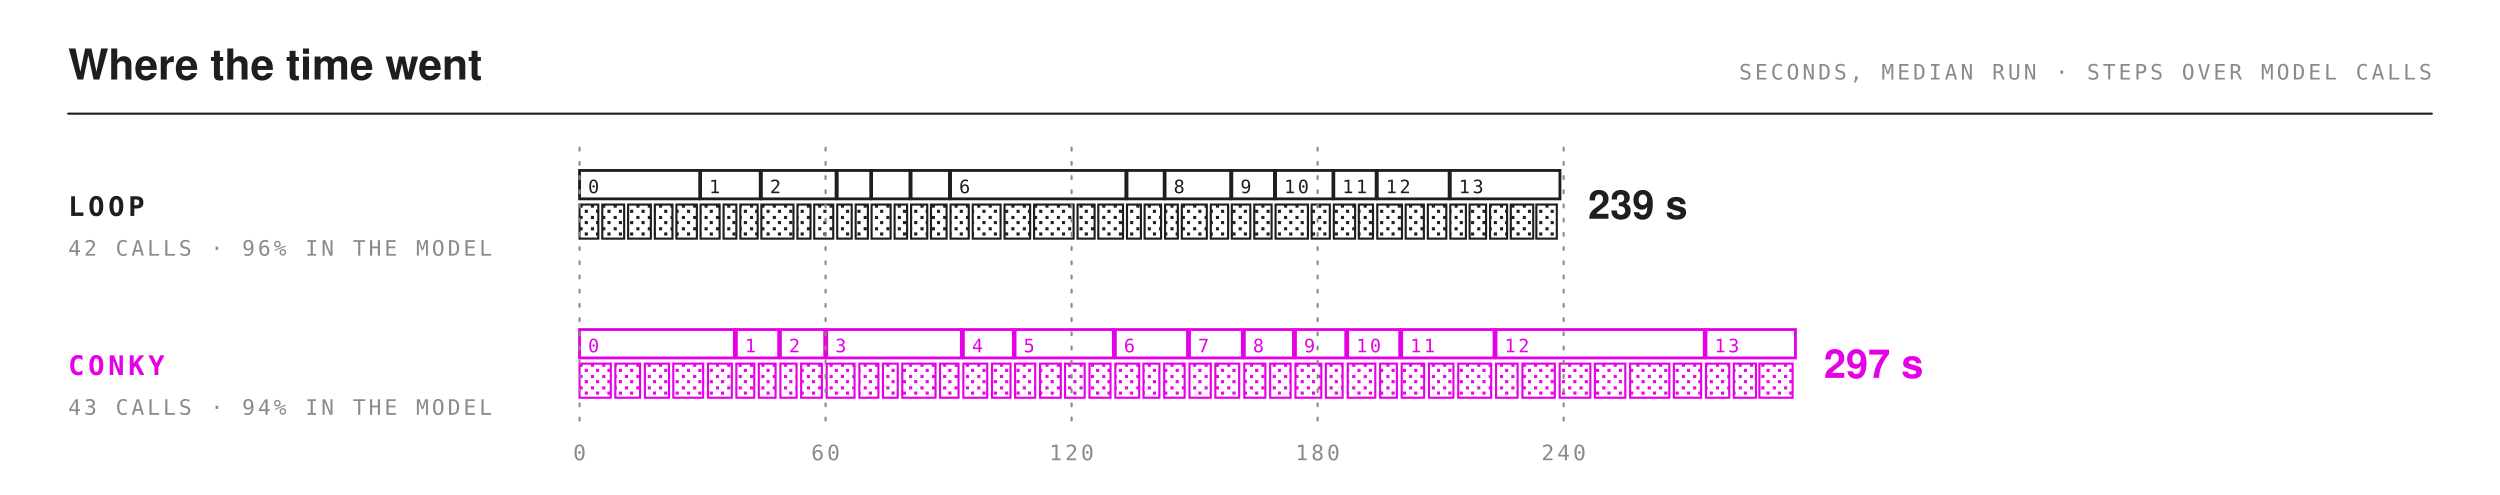
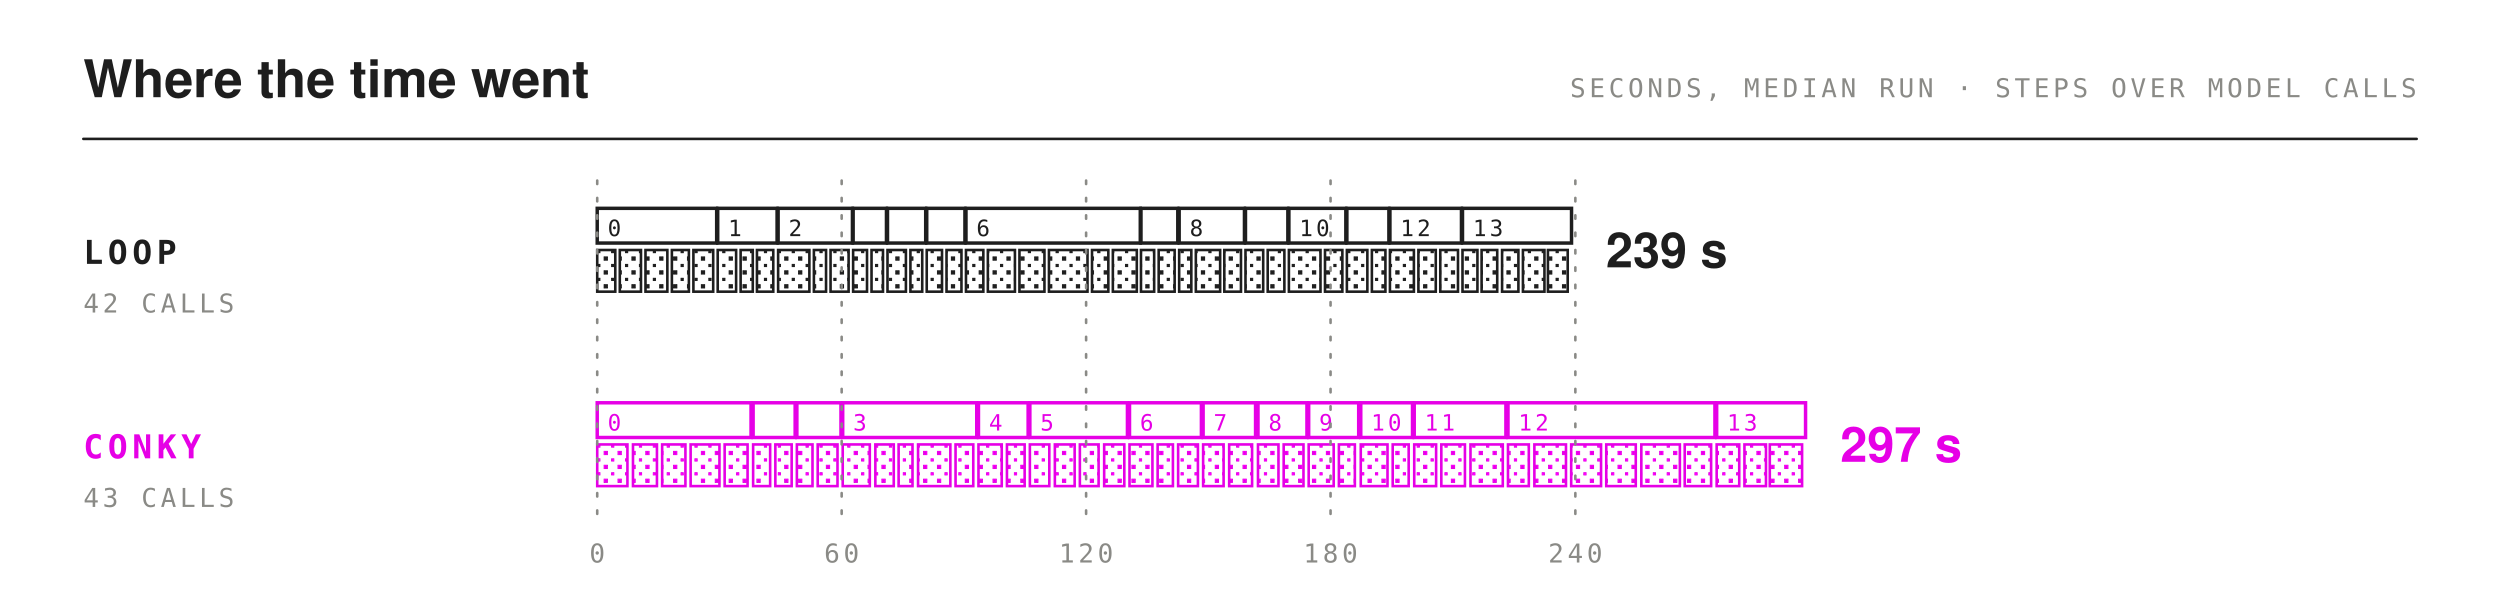
- <svg xmlns="http://www.w3.org/2000/svg" width="880" height="174" viewBox="0 0 880 174" role="img" aria-label="The median run of each harness along a time axis: steps above, model calls below.">
+ <svg xmlns="http://www.w3.org/2000/svg" width="720" height="174" viewBox="0 0 720 174" role="img" aria-label="The median run of each harness along a time axis: steps above, model calls below.">
  <defs>
    <pattern id="dots" width="4" height="4" patternUnits="userSpaceOnUse">
      <path d="M0 0h1v1h-1z" fill="#1E1E1E" shape-rendering="crispEdges" />
    </pattern>
    <pattern id="dense" width="4" height="4" patternUnits="userSpaceOnUse">
      <path d="M0 0h1v1h-1zM2 2h1v1h-1z" fill="#1E1E1E" shape-rendering="crispEdges" />
    </pattern>
    <pattern id="dense-accent" width="4" height="4" patternUnits="userSpaceOnUse">
      <path d="M0 0h1v1h-1zM2 2h1v1h-1z" fill="#E600E6" shape-rendering="crispEdges" />
    </pattern>
  </defs>
  <text x="24.0" y="28.0" font-family="-apple-system, BlinkMacSystemFont, 'Segoe UI', Helvetica, Arial, sans-serif" font-size="15" font-weight="bold" text-anchor="start" fill="#1E1E1E">Where the time went</text>
-   <text x="856.0" y="28.0" font-family="ui-monospace, SFMono-Regular, Menlo, Consolas, monospace" font-size="7.5" font-weight="normal" text-anchor="end" fill="#8A8A86" letter-spacing="0.14em">SECONDS, MEDIAN RUN · STEPS OVER MODEL CALLS</text>
-   <line x1="24.0" y1="40.0" x2="856.0" y2="40.0" stroke="#1E1E1E" stroke-width="0.75" stroke-linecap="round" />
+   <text x="696.0" y="28.0" font-family="ui-monospace, SFMono-Regular, Menlo, Consolas, monospace" font-size="7.5" font-weight="normal" text-anchor="end" fill="#8A8A86" letter-spacing="0.14em">SECONDS, MEDIAN RUN · STEPS OVER MODEL CALLS</text>
+   <line x1="24.0" y1="40.0" x2="696.0" y2="40.0" stroke="#1E1E1E" stroke-width="0.75" stroke-linecap="round" />
  <text x="24.0" y="76.0" font-family="ui-monospace, SFMono-Regular, Menlo, Consolas, monospace" font-size="9.5" font-weight="bold" text-anchor="start" fill="#1E1E1E" letter-spacing="0.14em">LOOP</text>
-   <rect x="204.0" y="60.0" width="42.3" height="10.0" fill="none" stroke="#1E1E1E" stroke-width="1.0" />
-   <text x="207.0" y="68.0" font-family="ui-monospace, SFMono-Regular, Menlo, Consolas, monospace" font-size="6.5" font-weight="normal" text-anchor="start" fill="#1E1E1E" letter-spacing="0.14em">0</text>
-   <rect x="246.6" y="60.0" width="21.0" height="10.0" fill="none" stroke="#1E1E1E" stroke-width="1.0" />
-   <text x="249.6" y="68.0" font-family="ui-monospace, SFMono-Regular, Menlo, Consolas, monospace" font-size="6.5" font-weight="normal" text-anchor="start" fill="#1E1E1E" letter-spacing="0.14em">1</text>
-   <rect x="268.0" y="60.0" width="26.3" height="10.0" fill="none" stroke="#1E1E1E" stroke-width="1.0" />
-   <text x="271.0" y="68.0" font-family="ui-monospace, SFMono-Regular, Menlo, Consolas, monospace" font-size="6.5" font-weight="normal" text-anchor="start" fill="#1E1E1E" letter-spacing="0.14em">2</text>
-   <rect x="294.7" y="60.0" width="11.8" height="10.0" fill="none" stroke="#1E1E1E" stroke-width="1.0" />
-   <rect x="306.8" y="60.0" width="13.5" height="10.0" fill="none" stroke="#1E1E1E" stroke-width="1.0" />
-   <rect x="320.7" y="60.0" width="13.5" height="10.0" fill="none" stroke="#1E1E1E" stroke-width="1.0" />
-   <rect x="334.6" y="60.0" width="61.7" height="10.0" fill="none" stroke="#1E1E1E" stroke-width="1.0" />
-   <text x="337.6" y="68.0" font-family="ui-monospace, SFMono-Regular, Menlo, Consolas, monospace" font-size="6.5" font-weight="normal" text-anchor="start" fill="#1E1E1E" letter-spacing="0.14em">6</text>
-   <rect x="396.7" y="60.0" width="13.1" height="10.0" fill="none" stroke="#1E1E1E" stroke-width="1.0" />
-   <rect x="410.1" y="60.0" width="23.1" height="10.0" fill="none" stroke="#1E1E1E" stroke-width="1.0" />
-   <text x="413.1" y="68.0" font-family="ui-monospace, SFMono-Regular, Menlo, Consolas, monospace" font-size="6.5" font-weight="normal" text-anchor="start" fill="#1E1E1E" letter-spacing="0.14em">8</text>
-   <rect x="433.6" y="60.0" width="15.0" height="10.0" fill="none" stroke="#1E1E1E" stroke-width="1.0" />
-   <text x="436.6" y="68.0" font-family="ui-monospace, SFMono-Regular, Menlo, Consolas, monospace" font-size="6.5" font-weight="normal" text-anchor="start" fill="#1E1E1E" letter-spacing="0.14em">9</text>
-   <rect x="449.0" y="60.0" width="20.2" height="10.0" fill="none" stroke="#1E1E1E" stroke-width="1.0" />
-   <text x="452.0" y="68.0" font-family="ui-monospace, SFMono-Regular, Menlo, Consolas, monospace" font-size="6.5" font-weight="normal" text-anchor="start" fill="#1E1E1E" letter-spacing="0.14em">10</text>
-   <rect x="469.5" y="60.0" width="14.9" height="10.0" fill="none" stroke="#1E1E1E" stroke-width="1.0" />
-   <text x="472.5" y="68.0" font-family="ui-monospace, SFMono-Regular, Menlo, Consolas, monospace" font-size="6.5" font-weight="normal" text-anchor="start" fill="#1E1E1E" letter-spacing="0.14em">11</text>
-   <rect x="484.8" y="60.0" width="25.3" height="10.0" fill="none" stroke="#1E1E1E" stroke-width="1.0" />
-   <text x="487.8" y="68.0" font-family="ui-monospace, SFMono-Regular, Menlo, Consolas, monospace" font-size="6.5" font-weight="normal" text-anchor="start" fill="#1E1E1E" letter-spacing="0.14em">12</text>
-   <rect x="510.5" y="60.0" width="38.6" height="10.0" fill="none" stroke="#1E1E1E" stroke-width="1.0" />
-   <text x="513.5" y="68.0" font-family="ui-monospace, SFMono-Regular, Menlo, Consolas, monospace" font-size="6.5" font-weight="normal" text-anchor="start" fill="#1E1E1E" letter-spacing="0.14em">13</text>
-   <rect x="204.0" y="72.0" width="6.6" height="12.0" fill="url(#dense)" stroke="#1E1E1E" stroke-width="0.75" />
-   <rect x="212.0" y="72.0" width="7.7" height="12.0" fill="url(#dense)" stroke="#1E1E1E" stroke-width="0.75" />
-   <rect x="221.1" y="72.0" width="8.0" height="12.0" fill="url(#dense)" stroke="#1E1E1E" stroke-width="0.75" />
-   <rect x="230.5" y="72.0" width="6.2" height="12.0" fill="url(#dense)" stroke="#1E1E1E" stroke-width="0.75" />
-   <rect x="238.1" y="72.0" width="7.2" height="12.0" fill="url(#dense)" stroke="#1E1E1E" stroke-width="0.75" />
-   <rect x="246.6" y="72.0" width="6.7" height="12.0" fill="url(#dense)" stroke="#1E1E1E" stroke-width="0.75" />
-   <rect x="254.7" y="72.0" width="4.5" height="12.0" fill="url(#dense)" stroke="#1E1E1E" stroke-width="0.75" />
-   <rect x="260.6" y="72.0" width="6.1" height="12.0" fill="url(#dense)" stroke="#1E1E1E" stroke-width="0.75" />
-   <rect x="268.0" y="72.0" width="11.3" height="12.0" fill="url(#dense)" stroke="#1E1E1E" stroke-width="0.75" />
-   <rect x="280.7" y="72.0" width="4.6" height="12.0" fill="url(#dense)" stroke="#1E1E1E" stroke-width="0.75" />
-   <rect x="286.6" y="72.0" width="6.7" height="12.0" fill="url(#dense)" stroke="#1E1E1E" stroke-width="0.75" />
-   <rect x="294.7" y="72.0" width="5.1" height="12.0" fill="url(#dense)" stroke="#1E1E1E" stroke-width="0.75" />
-   <rect x="301.2" y="72.0" width="4.3" height="12.0" fill="url(#dense)" stroke="#1E1E1E" stroke-width="0.75" />
-   <rect x="306.8" y="72.0" width="6.7" height="12.0" fill="url(#dense)" stroke="#1E1E1E" stroke-width="0.75" />
-   <rect x="314.9" y="72.0" width="4.4" height="12.0" fill="url(#dense)" stroke="#1E1E1E" stroke-width="0.75" />
-   <rect x="320.7" y="72.0" width="5.7" height="12.0" fill="url(#dense)" stroke="#1E1E1E" stroke-width="0.75" />
-   <rect x="327.7" y="72.0" width="5.5" height="12.0" fill="url(#dense)" stroke="#1E1E1E" stroke-width="0.75" />
-   <rect x="334.6" y="72.0" width="6.4" height="12.0" fill="url(#dense)" stroke="#1E1E1E" stroke-width="0.75" />
-   <rect x="342.4" y="72.0" width="9.8" height="12.0" fill="url(#dense)" stroke="#1E1E1E" stroke-width="0.75" />
-   <rect x="353.6" y="72.0" width="9.0" height="12.0" fill="url(#dense)" stroke="#1E1E1E" stroke-width="0.75" />
-   <rect x="364.0" y="72.0" width="13.9" height="12.0" fill="url(#dense)" stroke="#1E1E1E" stroke-width="0.75" />
-   <rect x="379.3" y="72.0" width="6.0" height="12.0" fill="url(#dense)" stroke="#1E1E1E" stroke-width="0.75" />
-   <rect x="386.6" y="72.0" width="8.7" height="12.0" fill="url(#dense)" stroke="#1E1E1E" stroke-width="0.75" />
-   <rect x="396.7" y="72.0" width="4.9" height="12.0" fill="url(#dense)" stroke="#1E1E1E" stroke-width="0.75" />
-   <rect x="402.9" y="72.0" width="5.8" height="12.0" fill="url(#dense)" stroke="#1E1E1E" stroke-width="0.75" />
-   <rect x="410.1" y="72.0" width="4.5" height="12.0" fill="url(#dense)" stroke="#1E1E1E" stroke-width="0.75" />
-   <rect x="416.0" y="72.0" width="8.8" height="12.0" fill="url(#dense)" stroke="#1E1E1E" stroke-width="0.75" />
-   <rect x="426.2" y="72.0" width="6.1" height="12.0" fill="url(#dense)" stroke="#1E1E1E" stroke-width="0.75" />
-   <rect x="433.6" y="72.0" width="6.5" height="12.0" fill="url(#dense)" stroke="#1E1E1E" stroke-width="0.75" />
-   <rect x="441.5" y="72.0" width="6.1" height="12.0" fill="url(#dense)" stroke="#1E1E1E" stroke-width="0.75" />
-   <rect x="449.0" y="72.0" width="11.4" height="12.0" fill="url(#dense)" stroke="#1E1E1E" stroke-width="0.75" />
-   <rect x="461.7" y="72.0" width="6.4" height="12.0" fill="url(#dense)" stroke="#1E1E1E" stroke-width="0.75" />
-   <rect x="469.5" y="72.0" width="7.5" height="12.0" fill="url(#dense)" stroke="#1E1E1E" stroke-width="0.75" />
-   <rect x="478.3" y="72.0" width="5.0" height="12.0" fill="url(#dense)" stroke="#1E1E1E" stroke-width="0.75" />
-   <rect x="484.8" y="72.0" width="8.7" height="12.0" fill="url(#dense)" stroke="#1E1E1E" stroke-width="0.75" />
-   <rect x="494.8" y="72.0" width="6.4" height="12.0" fill="url(#dense)" stroke="#1E1E1E" stroke-width="0.75" />
-   <rect x="502.6" y="72.0" width="6.5" height="12.0" fill="url(#dense)" stroke="#1E1E1E" stroke-width="0.75" />
-   <rect x="510.5" y="72.0" width="5.5" height="12.0" fill="url(#dense)" stroke="#1E1E1E" stroke-width="0.75" />
-   <rect x="517.3" y="72.0" width="5.8" height="12.0" fill="url(#dense)" stroke="#1E1E1E" stroke-width="0.75" />
-   <rect x="524.5" y="72.0" width="6.0" height="12.0" fill="url(#dense)" stroke="#1E1E1E" stroke-width="0.75" />
-   <rect x="531.8" y="72.0" width="7.9" height="12.0" fill="url(#dense)" stroke="#1E1E1E" stroke-width="0.75" />
-   <rect x="540.8" y="72.0" width="7.2" height="12.0" fill="url(#dense)" stroke="#1E1E1E" stroke-width="0.75" />
-   <text x="559.0" y="77.0" font-family="-apple-system, BlinkMacSystemFont, 'Segoe UI', Helvetica, Arial, sans-serif" font-size="14" font-weight="bold" text-anchor="start" fill="#1E1E1E">239 s</text>
-   <text x="24.0" y="90.0" font-family="ui-monospace, SFMono-Regular, Menlo, Consolas, monospace" font-size="7.5" font-weight="normal" text-anchor="start" fill="#8A8A86" letter-spacing="0.14em">42 CALLS · 96% IN THE MODEL</text>
+   <rect x="172.0" y="60.0" width="34.4" height="10.0" fill="none" stroke="#1E1E1E" stroke-width="1.0" />
+   <text x="175.0" y="68.0" font-family="ui-monospace, SFMono-Regular, Menlo, Consolas, monospace" font-size="6.5" font-weight="normal" text-anchor="start" fill="#1E1E1E" letter-spacing="0.14em">0</text>
+   <rect x="206.7" y="60.0" width="17.1" height="10.0" fill="none" stroke="#1E1E1E" stroke-width="1.0" />
+   <text x="209.7" y="68.0" font-family="ui-monospace, SFMono-Regular, Menlo, Consolas, monospace" font-size="6.5" font-weight="normal" text-anchor="start" fill="#1E1E1E" letter-spacing="0.14em">1</text>
+   <rect x="224.1" y="60.0" width="21.4" height="10.0" fill="none" stroke="#1E1E1E" stroke-width="1.0" />
+   <text x="227.1" y="68.0" font-family="ui-monospace, SFMono-Regular, Menlo, Consolas, monospace" font-size="6.5" font-weight="normal" text-anchor="start" fill="#1E1E1E" letter-spacing="0.14em">2</text>
+   <rect x="245.7" y="60.0" width="9.6" height="10.0" fill="none" stroke="#1E1E1E" stroke-width="1.0" />
+   <rect x="255.6" y="60.0" width="11.0" height="10.0" fill="none" stroke="#1E1E1E" stroke-width="1.0" />
+   <rect x="266.9" y="60.0" width="11.0" height="10.0" fill="none" stroke="#1E1E1E" stroke-width="1.0" />
+   <rect x="278.2" y="60.0" width="50.2" height="10.0" fill="none" stroke="#1E1E1E" stroke-width="1.0" />
+   <text x="281.2" y="68.0" font-family="ui-monospace, SFMono-Regular, Menlo, Consolas, monospace" font-size="6.5" font-weight="normal" text-anchor="start" fill="#1E1E1E" letter-spacing="0.14em">6</text>
+   <rect x="328.6" y="60.0" width="10.6" height="10.0" fill="none" stroke="#1E1E1E" stroke-width="1.0" />
+   <rect x="339.6" y="60.0" width="18.8" height="10.0" fill="none" stroke="#1E1E1E" stroke-width="1.0" />
+   <text x="342.6" y="68.0" font-family="ui-monospace, SFMono-Regular, Menlo, Consolas, monospace" font-size="6.5" font-weight="normal" text-anchor="start" fill="#1E1E1E" letter-spacing="0.14em">8</text>
+   <rect x="358.7" y="60.0" width="12.2" height="10.0" fill="none" stroke="#1E1E1E" stroke-width="1.0" />
+   <rect x="371.2" y="60.0" width="16.4" height="10.0" fill="none" stroke="#1E1E1E" stroke-width="1.0" />
+   <text x="374.2" y="68.0" font-family="ui-monospace, SFMono-Regular, Menlo, Consolas, monospace" font-size="6.5" font-weight="normal" text-anchor="start" fill="#1E1E1E" letter-spacing="0.14em">10</text>
+   <rect x="387.9" y="60.0" width="12.1" height="10.0" fill="none" stroke="#1E1E1E" stroke-width="1.0" />
+   <rect x="400.3" y="60.0" width="20.6" height="10.0" fill="none" stroke="#1E1E1E" stroke-width="1.0" />
+   <text x="403.3" y="68.0" font-family="ui-monospace, SFMono-Regular, Menlo, Consolas, monospace" font-size="6.5" font-weight="normal" text-anchor="start" fill="#1E1E1E" letter-spacing="0.14em">12</text>
+   <rect x="421.2" y="60.0" width="31.4" height="10.0" fill="none" stroke="#1E1E1E" stroke-width="1.0" />
+   <text x="424.2" y="68.0" font-family="ui-monospace, SFMono-Regular, Menlo, Consolas, monospace" font-size="6.5" font-weight="normal" text-anchor="start" fill="#1E1E1E" letter-spacing="0.14em">13</text>
+   <rect x="172.0" y="72.0" width="5.2" height="12.0" fill="url(#dense)" stroke="#1E1E1E" stroke-width="0.75" />
+   <rect x="178.5" y="72.0" width="6.1" height="12.0" fill="url(#dense)" stroke="#1E1E1E" stroke-width="0.75" />
+   <rect x="185.9" y="72.0" width="6.3" height="12.0" fill="url(#dense)" stroke="#1E1E1E" stroke-width="0.75" />
+   <rect x="193.5" y="72.0" width="4.9" height="12.0" fill="url(#dense)" stroke="#1E1E1E" stroke-width="0.75" />
+   <rect x="199.7" y="72.0" width="5.7" height="12.0" fill="url(#dense)" stroke="#1E1E1E" stroke-width="0.75" />
+   <rect x="206.7" y="72.0" width="5.3" height="12.0" fill="url(#dense)" stroke="#1E1E1E" stroke-width="0.75" />
+   <rect x="213.3" y="72.0" width="3.5" height="12.0" fill="url(#dense)" stroke="#1E1E1E" stroke-width="0.75" />
+   <rect x="218.0" y="72.0" width="4.7" height="12.0" fill="url(#dense)" stroke="#1E1E1E" stroke-width="0.75" />
+   <rect x="224.1" y="72.0" width="9.0" height="12.0" fill="url(#dense)" stroke="#1E1E1E" stroke-width="0.75" />
+   <rect x="234.4" y="72.0" width="3.5" height="12.0" fill="url(#dense)" stroke="#1E1E1E" stroke-width="0.75" />
+   <rect x="239.2" y="72.0" width="5.2" height="12.0" fill="url(#dense)" stroke="#1E1E1E" stroke-width="0.75" />
+   <rect x="245.7" y="72.0" width="4.0" height="12.0" fill="url(#dense)" stroke="#1E1E1E" stroke-width="0.75" />
+   <rect x="251.0" y="72.0" width="3.3" height="12.0" fill="url(#dense)" stroke="#1E1E1E" stroke-width="0.75" />
+   <rect x="255.6" y="72.0" width="5.3" height="12.0" fill="url(#dense)" stroke="#1E1E1E" stroke-width="0.75" />
+   <rect x="262.2" y="72.0" width="3.4" height="12.0" fill="url(#dense)" stroke="#1E1E1E" stroke-width="0.75" />
+   <rect x="266.9" y="72.0" width="4.4" height="12.0" fill="url(#dense)" stroke="#1E1E1E" stroke-width="0.75" />
+   <rect x="272.6" y="72.0" width="4.3" height="12.0" fill="url(#dense)" stroke="#1E1E1E" stroke-width="0.75" />
+   <rect x="278.2" y="72.0" width="5.0" height="12.0" fill="url(#dense)" stroke="#1E1E1E" stroke-width="0.75" />
+   <rect x="284.5" y="72.0" width="7.8" height="12.0" fill="url(#dense)" stroke="#1E1E1E" stroke-width="0.75" />
+   <rect x="293.6" y="72.0" width="7.2" height="12.0" fill="url(#dense)" stroke="#1E1E1E" stroke-width="0.75" />
+   <rect x="302.1" y="72.0" width="11.1" height="12.0" fill="url(#dense)" stroke="#1E1E1E" stroke-width="0.75" />
+   <rect x="314.5" y="72.0" width="4.7" height="12.0" fill="url(#dense)" stroke="#1E1E1E" stroke-width="0.75" />
+   <rect x="320.5" y="72.0" width="6.9" height="12.0" fill="url(#dense)" stroke="#1E1E1E" stroke-width="0.75" />
+   <rect x="328.6" y="72.0" width="3.8" height="12.0" fill="url(#dense)" stroke="#1E1E1E" stroke-width="0.75" />
+   <rect x="333.7" y="72.0" width="4.6" height="12.0" fill="url(#dense)" stroke="#1E1E1E" stroke-width="0.75" />
+   <rect x="339.6" y="72.0" width="3.5" height="12.0" fill="url(#dense)" stroke="#1E1E1E" stroke-width="0.75" />
+   <rect x="344.4" y="72.0" width="7.0" height="12.0" fill="url(#dense)" stroke="#1E1E1E" stroke-width="0.75" />
+   <rect x="352.6" y="72.0" width="4.8" height="12.0" fill="url(#dense)" stroke="#1E1E1E" stroke-width="0.75" />
+   <rect x="358.7" y="72.0" width="5.1" height="12.0" fill="url(#dense)" stroke="#1E1E1E" stroke-width="0.75" />
+   <rect x="365.1" y="72.0" width="4.8" height="12.0" fill="url(#dense)" stroke="#1E1E1E" stroke-width="0.75" />
+   <rect x="371.2" y="72.0" width="9.1" height="12.0" fill="url(#dense)" stroke="#1E1E1E" stroke-width="0.75" />
+   <rect x="381.6" y="72.0" width="5.0" height="12.0" fill="url(#dense)" stroke="#1E1E1E" stroke-width="0.75" />
+   <rect x="387.9" y="72.0" width="5.9" height="12.0" fill="url(#dense)" stroke="#1E1E1E" stroke-width="0.75" />
+   <rect x="395.1" y="72.0" width="3.9" height="12.0" fill="url(#dense)" stroke="#1E1E1E" stroke-width="0.75" />
+   <rect x="400.3" y="72.0" width="6.9" height="12.0" fill="url(#dense)" stroke="#1E1E1E" stroke-width="0.75" />
+   <rect x="408.5" y="72.0" width="5.0" height="12.0" fill="url(#dense)" stroke="#1E1E1E" stroke-width="0.75" />
+   <rect x="414.8" y="72.0" width="5.1" height="12.0" fill="url(#dense)" stroke="#1E1E1E" stroke-width="0.75" />
+   <rect x="421.2" y="72.0" width="4.3" height="12.0" fill="url(#dense)" stroke="#1E1E1E" stroke-width="0.75" />
+   <rect x="426.7" y="72.0" width="4.5" height="12.0" fill="url(#dense)" stroke="#1E1E1E" stroke-width="0.75" />
+   <rect x="432.6" y="72.0" width="4.7" height="12.0" fill="url(#dense)" stroke="#1E1E1E" stroke-width="0.75" />
+   <rect x="438.6" y="72.0" width="6.2" height="12.0" fill="url(#dense)" stroke="#1E1E1E" stroke-width="0.75" />
+   <rect x="445.8" y="72.0" width="5.7" height="12.0" fill="url(#dense)" stroke="#1E1E1E" stroke-width="0.75" />
+   <text x="462.5" y="77.0" font-family="-apple-system, BlinkMacSystemFont, 'Segoe UI', Helvetica, Arial, sans-serif" font-size="14" font-weight="bold" text-anchor="start" fill="#1E1E1E">239 s</text>
+   <text x="24.0" y="90.0" font-family="ui-monospace, SFMono-Regular, Menlo, Consolas, monospace" font-size="7.5" font-weight="normal" text-anchor="start" fill="#8A8A86" letter-spacing="0.14em">42 CALLS</text>
  <text x="24.0" y="132.0" font-family="ui-monospace, SFMono-Regular, Menlo, Consolas, monospace" font-size="9.5" font-weight="bold" text-anchor="start" fill="#E600E6" letter-spacing="0.14em">CONKY</text>
-   <rect x="204.0" y="116.0" width="54.5" height="10.0" fill="none" stroke="#E600E6" stroke-width="1.0" />
-   <text x="207.0" y="124.0" font-family="ui-monospace, SFMono-Regular, Menlo, Consolas, monospace" font-size="6.5" font-weight="normal" text-anchor="start" fill="#E600E6" letter-spacing="0.14em">0</text>
-   <rect x="259.2" y="116.0" width="14.9" height="10.0" fill="none" stroke="#E600E6" stroke-width="1.0" />
-   <text x="262.2" y="124.0" font-family="ui-monospace, SFMono-Regular, Menlo, Consolas, monospace" font-size="6.5" font-weight="normal" text-anchor="start" fill="#E600E6" letter-spacing="0.14em">1</text>
-   <rect x="274.7" y="116.0" width="15.6" height="10.0" fill="none" stroke="#E600E6" stroke-width="1.0" />
-   <text x="277.7" y="124.0" font-family="ui-monospace, SFMono-Regular, Menlo, Consolas, monospace" font-size="6.5" font-weight="normal" text-anchor="start" fill="#E600E6" letter-spacing="0.14em">2</text>
-   <rect x="291.0" y="116.0" width="47.4" height="10.0" fill="none" stroke="#E600E6" stroke-width="1.0" />
-   <text x="294.0" y="124.0" font-family="ui-monospace, SFMono-Regular, Menlo, Consolas, monospace" font-size="6.5" font-weight="normal" text-anchor="start" fill="#E600E6" letter-spacing="0.14em">3</text>
-   <rect x="339.1" y="116.0" width="17.6" height="10.0" fill="none" stroke="#E600E6" stroke-width="1.0" />
-   <text x="342.1" y="124.0" font-family="ui-monospace, SFMono-Regular, Menlo, Consolas, monospace" font-size="6.5" font-weight="normal" text-anchor="start" fill="#E600E6" letter-spacing="0.14em">4</text>
-   <rect x="357.3" y="116.0" width="34.6" height="10.0" fill="none" stroke="#E600E6" stroke-width="1.0" />
-   <text x="360.3" y="124.0" font-family="ui-monospace, SFMono-Regular, Menlo, Consolas, monospace" font-size="6.5" font-weight="normal" text-anchor="start" fill="#E600E6" letter-spacing="0.14em">5</text>
-   <rect x="392.6" y="116.0" width="25.4" height="10.0" fill="none" stroke="#E600E6" stroke-width="1.0" />
-   <text x="395.6" y="124.0" font-family="ui-monospace, SFMono-Regular, Menlo, Consolas, monospace" font-size="6.5" font-weight="normal" text-anchor="start" fill="#E600E6" letter-spacing="0.14em">6</text>
-   <rect x="418.7" y="116.0" width="18.6" height="10.0" fill="none" stroke="#E600E6" stroke-width="1.0" />
-   <text x="421.7" y="124.0" font-family="ui-monospace, SFMono-Regular, Menlo, Consolas, monospace" font-size="6.5" font-weight="normal" text-anchor="start" fill="#E600E6" letter-spacing="0.14em">7</text>
-   <rect x="438.0" y="116.0" width="17.3" height="10.0" fill="none" stroke="#E600E6" stroke-width="1.0" />
-   <text x="441.0" y="124.0" font-family="ui-monospace, SFMono-Regular, Menlo, Consolas, monospace" font-size="6.5" font-weight="normal" text-anchor="start" fill="#E600E6" letter-spacing="0.14em">8</text>
-   <rect x="456.0" y="116.0" width="17.7" height="10.0" fill="none" stroke="#E600E6" stroke-width="1.0" />
-   <text x="459.0" y="124.0" font-family="ui-monospace, SFMono-Regular, Menlo, Consolas, monospace" font-size="6.5" font-weight="normal" text-anchor="start" fill="#E600E6" letter-spacing="0.14em">9</text>
-   <rect x="474.4" y="116.0" width="18.3" height="10.0" fill="none" stroke="#E600E6" stroke-width="1.0" />
-   <text x="477.4" y="124.0" font-family="ui-monospace, SFMono-Regular, Menlo, Consolas, monospace" font-size="6.5" font-weight="normal" text-anchor="start" fill="#E600E6" letter-spacing="0.14em">10</text>
-   <rect x="493.4" y="116.0" width="32.5" height="10.0" fill="none" stroke="#E600E6" stroke-width="1.0" />
-   <text x="496.4" y="124.0" font-family="ui-monospace, SFMono-Regular, Menlo, Consolas, monospace" font-size="6.5" font-weight="normal" text-anchor="start" fill="#E600E6" letter-spacing="0.14em">11</text>
-   <rect x="526.6" y="116.0" width="73.3" height="10.0" fill="none" stroke="#E600E6" stroke-width="1.0" />
-   <text x="529.6" y="124.0" font-family="ui-monospace, SFMono-Regular, Menlo, Consolas, monospace" font-size="6.5" font-weight="normal" text-anchor="start" fill="#E600E6" letter-spacing="0.14em">12</text>
-   <rect x="600.5" y="116.0" width="31.5" height="10.0" fill="none" stroke="#E600E6" stroke-width="1.0" />
-   <text x="603.5" y="124.0" font-family="ui-monospace, SFMono-Regular, Menlo, Consolas, monospace" font-size="6.5" font-weight="normal" text-anchor="start" fill="#E600E6" letter-spacing="0.14em">13</text>
-   <rect x="204.0" y="128.0" width="11.0" height="12.0" fill="url(#dense-accent)" stroke="#E600E6" stroke-width="0.75" />
-   <rect x="216.6" y="128.0" width="8.7" height="12.0" fill="url(#dense-accent)" stroke="#E600E6" stroke-width="0.75" />
-   <rect x="227.0" y="128.0" width="8.5" height="12.0" fill="url(#dense-accent)" stroke="#E600E6" stroke-width="0.75" />
-   <rect x="237.0" y="128.0" width="10.5" height="12.0" fill="url(#dense-accent)" stroke="#E600E6" stroke-width="0.75" />
-   <rect x="249.2" y="128.0" width="8.4" height="12.0" fill="url(#dense-accent)" stroke="#E600E6" stroke-width="0.75" />
-   <rect x="259.2" y="128.0" width="6.3" height="12.0" fill="url(#dense-accent)" stroke="#E600E6" stroke-width="0.75" />
-   <rect x="267.1" y="128.0" width="5.9" height="12.0" fill="url(#dense-accent)" stroke="#E600E6" stroke-width="0.75" />
-   <rect x="274.7" y="128.0" width="5.7" height="12.0" fill="url(#dense-accent)" stroke="#E600E6" stroke-width="0.75" />
-   <rect x="282.0" y="128.0" width="7.3" height="12.0" fill="url(#dense-accent)" stroke="#E600E6" stroke-width="0.75" />
-   <rect x="291.0" y="128.0" width="9.8" height="12.0" fill="url(#dense-accent)" stroke="#E600E6" stroke-width="0.75" />
-   <rect x="302.5" y="128.0" width="6.7" height="12.0" fill="url(#dense-accent)" stroke="#E600E6" stroke-width="0.75" />
-   <rect x="310.8" y="128.0" width="5.2" height="12.0" fill="url(#dense-accent)" stroke="#E600E6" stroke-width="0.75" />
-   <rect x="317.6" y="128.0" width="11.7" height="12.0" fill="url(#dense-accent)" stroke="#E600E6" stroke-width="0.75" />
-   <rect x="330.9" y="128.0" width="6.5" height="12.0" fill="url(#dense-accent)" stroke="#E600E6" stroke-width="0.75" />
-   <rect x="339.1" y="128.0" width="8.4" height="12.0" fill="url(#dense-accent)" stroke="#E600E6" stroke-width="0.75" />
-   <rect x="349.2" y="128.0" width="6.5" height="12.0" fill="url(#dense-accent)" stroke="#E600E6" stroke-width="0.75" />
-   <rect x="357.3" y="128.0" width="7.1" height="12.0" fill="url(#dense-accent)" stroke="#E600E6" stroke-width="0.75" />
-   <rect x="366.1" y="128.0" width="7.3" height="12.0" fill="url(#dense-accent)" stroke="#E600E6" stroke-width="0.75" />
-   <rect x="374.9" y="128.0" width="6.9" height="12.0" fill="url(#dense-accent)" stroke="#E600E6" stroke-width="0.75" />
-   <rect x="383.5" y="128.0" width="7.4" height="12.0" fill="url(#dense-accent)" stroke="#E600E6" stroke-width="0.75" />
-   <rect x="392.6" y="128.0" width="8.4" height="12.0" fill="url(#dense-accent)" stroke="#E600E6" stroke-width="0.75" />
-   <rect x="402.5" y="128.0" width="5.6" height="12.0" fill="url(#dense-accent)" stroke="#E600E6" stroke-width="0.75" />
-   <rect x="409.8" y="128.0" width="7.2" height="12.0" fill="url(#dense-accent)" stroke="#E600E6" stroke-width="0.75" />
-   <rect x="418.7" y="128.0" width="7.5" height="12.0" fill="url(#dense-accent)" stroke="#E600E6" stroke-width="0.75" />
-   <rect x="427.8" y="128.0" width="8.4" height="12.0" fill="url(#dense-accent)" stroke="#E600E6" stroke-width="0.75" />
-   <rect x="438.0" y="128.0" width="7.4" height="12.0" fill="url(#dense-accent)" stroke="#E600E6" stroke-width="0.75" />
-   <rect x="447.1" y="128.0" width="7.2" height="12.0" fill="url(#dense-accent)" stroke="#E600E6" stroke-width="0.75" />
-   <rect x="456.0" y="128.0" width="9.1" height="12.0" fill="url(#dense-accent)" stroke="#E600E6" stroke-width="0.75" />
-   <rect x="466.7" y="128.0" width="5.9" height="12.0" fill="url(#dense-accent)" stroke="#E600E6" stroke-width="0.75" />
-   <rect x="474.4" y="128.0" width="9.7" height="12.0" fill="url(#dense-accent)" stroke="#E600E6" stroke-width="0.75" />
-   <rect x="485.8" y="128.0" width="5.9" height="12.0" fill="url(#dense-accent)" stroke="#E600E6" stroke-width="0.75" />
-   <rect x="493.4" y="128.0" width="7.9" height="12.0" fill="url(#dense-accent)" stroke="#E600E6" stroke-width="0.75" />
-   <rect x="503.0" y="128.0" width="8.6" height="12.0" fill="url(#dense-accent)" stroke="#E600E6" stroke-width="0.75" />
-   <rect x="513.3" y="128.0" width="11.6" height="12.0" fill="url(#dense-accent)" stroke="#E600E6" stroke-width="0.75" />
-   <rect x="526.6" y="128.0" width="7.6" height="12.0" fill="url(#dense-accent)" stroke="#E600E6" stroke-width="0.75" />
-   <rect x="535.9" y="128.0" width="11.4" height="12.0" fill="url(#dense-accent)" stroke="#E600E6" stroke-width="0.75" />
-   <rect x="549.0" y="128.0" width="10.8" height="12.0" fill="url(#dense-accent)" stroke="#E600E6" stroke-width="0.75" />
-   <rect x="561.4" y="128.0" width="10.7" height="12.0" fill="url(#dense-accent)" stroke="#E600E6" stroke-width="0.75" />
-   <rect x="573.8" y="128.0" width="13.8" height="12.0" fill="url(#dense-accent)" stroke="#E600E6" stroke-width="0.75" />
-   <rect x="589.2" y="128.0" width="9.6" height="12.0" fill="url(#dense-accent)" stroke="#E600E6" stroke-width="0.75" />
-   <rect x="600.5" y="128.0" width="8.2" height="12.0" fill="url(#dense-accent)" stroke="#E600E6" stroke-width="0.75" />
-   <rect x="610.3" y="128.0" width="7.8" height="12.0" fill="url(#dense-accent)" stroke="#E600E6" stroke-width="0.75" />
-   <rect x="619.3" y="128.0" width="11.7" height="12.0" fill="url(#dense-accent)" stroke="#E600E6" stroke-width="0.75" />
-   <text x="642.0" y="133.0" font-family="-apple-system, BlinkMacSystemFont, 'Segoe UI', Helvetica, Arial, sans-serif" font-size="14" font-weight="bold" text-anchor="start" fill="#E600E6">297 s</text>
-   <text x="24.0" y="146.0" font-family="ui-monospace, SFMono-Regular, Menlo, Consolas, monospace" font-size="7.5" font-weight="normal" text-anchor="start" fill="#8A8A86" letter-spacing="0.14em">43 CALLS · 94% IN THE MODEL</text>
-   <line x1="204.0" y1="52.0" x2="204.0" y2="150.0" stroke="#8A8A86" stroke-width="0.75" stroke-linecap="round" stroke-dasharray="1 4" />
-   <text x="204.0" y="162.0" font-family="ui-monospace, SFMono-Regular, Menlo, Consolas, monospace" font-size="7.5" font-weight="normal" text-anchor="middle" fill="#8A8A86" letter-spacing="0.14em">0</text>
-   <line x1="290.6" y1="52.0" x2="290.6" y2="150.0" stroke="#8A8A86" stroke-width="0.75" stroke-linecap="round" stroke-dasharray="1 4" />
-   <text x="290.6" y="162.0" font-family="ui-monospace, SFMono-Regular, Menlo, Consolas, monospace" font-size="7.5" font-weight="normal" text-anchor="middle" fill="#8A8A86" letter-spacing="0.14em">60</text>
-   <line x1="377.2" y1="52.0" x2="377.2" y2="150.0" stroke="#8A8A86" stroke-width="0.75" stroke-linecap="round" stroke-dasharray="1 4" />
-   <text x="377.2" y="162.0" font-family="ui-monospace, SFMono-Regular, Menlo, Consolas, monospace" font-size="7.5" font-weight="normal" text-anchor="middle" fill="#8A8A86" letter-spacing="0.14em">120</text>
-   <line x1="463.8" y1="52.0" x2="463.8" y2="150.0" stroke="#8A8A86" stroke-width="0.75" stroke-linecap="round" stroke-dasharray="1 4" />
-   <text x="463.8" y="162.0" font-family="ui-monospace, SFMono-Regular, Menlo, Consolas, monospace" font-size="7.5" font-weight="normal" text-anchor="middle" fill="#8A8A86" letter-spacing="0.14em">180</text>
-   <line x1="550.4" y1="52.0" x2="550.4" y2="150.0" stroke="#8A8A86" stroke-width="0.75" stroke-linecap="round" stroke-dasharray="1 4" />
-   <text x="550.4" y="162.0" font-family="ui-monospace, SFMono-Regular, Menlo, Consolas, monospace" font-size="7.5" font-weight="normal" text-anchor="middle" fill="#8A8A86" letter-spacing="0.14em">240</text>
+   <rect x="172.0" y="116.0" width="44.3" height="10.0" fill="none" stroke="#E600E6" stroke-width="1.0" />
+   <text x="175.0" y="124.0" font-family="ui-monospace, SFMono-Regular, Menlo, Consolas, monospace" font-size="6.5" font-weight="normal" text-anchor="start" fill="#E600E6" letter-spacing="0.14em">0</text>
+   <rect x="216.9" y="116.0" width="12.1" height="10.0" fill="none" stroke="#E600E6" stroke-width="1.0" />
+   <rect x="229.5" y="116.0" width="12.7" height="10.0" fill="none" stroke="#E600E6" stroke-width="1.0" />
+   <rect x="242.7" y="116.0" width="38.6" height="10.0" fill="none" stroke="#E600E6" stroke-width="1.0" />
+   <text x="245.7" y="124.0" font-family="ui-monospace, SFMono-Regular, Menlo, Consolas, monospace" font-size="6.5" font-weight="normal" text-anchor="start" fill="#E600E6" letter-spacing="0.14em">3</text>
+   <rect x="281.8" y="116.0" width="14.3" height="10.0" fill="none" stroke="#E600E6" stroke-width="1.0" />
+   <text x="284.8" y="124.0" font-family="ui-monospace, SFMono-Regular, Menlo, Consolas, monospace" font-size="6.5" font-weight="normal" text-anchor="start" fill="#E600E6" letter-spacing="0.14em">4</text>
+   <rect x="296.6" y="116.0" width="28.1" height="10.0" fill="none" stroke="#E600E6" stroke-width="1.0" />
+   <text x="299.6" y="124.0" font-family="ui-monospace, SFMono-Regular, Menlo, Consolas, monospace" font-size="6.5" font-weight="normal" text-anchor="start" fill="#E600E6" letter-spacing="0.14em">5</text>
+   <rect x="325.3" y="116.0" width="20.7" height="10.0" fill="none" stroke="#E600E6" stroke-width="1.0" />
+   <text x="328.3" y="124.0" font-family="ui-monospace, SFMono-Regular, Menlo, Consolas, monospace" font-size="6.5" font-weight="normal" text-anchor="start" fill="#E600E6" letter-spacing="0.14em">6</text>
+   <rect x="346.5" y="116.0" width="15.1" height="10.0" fill="none" stroke="#E600E6" stroke-width="1.0" />
+   <text x="349.5" y="124.0" font-family="ui-monospace, SFMono-Regular, Menlo, Consolas, monospace" font-size="6.5" font-weight="normal" text-anchor="start" fill="#E600E6" letter-spacing="0.14em">7</text>
+   <rect x="362.3" y="116.0" width="14.1" height="10.0" fill="none" stroke="#E600E6" stroke-width="1.0" />
+   <text x="365.3" y="124.0" font-family="ui-monospace, SFMono-Regular, Menlo, Consolas, monospace" font-size="6.5" font-weight="normal" text-anchor="start" fill="#E600E6" letter-spacing="0.14em">8</text>
+   <rect x="376.9" y="116.0" width="14.4" height="10.0" fill="none" stroke="#E600E6" stroke-width="1.0" />
+   <text x="379.9" y="124.0" font-family="ui-monospace, SFMono-Regular, Menlo, Consolas, monospace" font-size="6.5" font-weight="normal" text-anchor="start" fill="#E600E6" letter-spacing="0.14em">9</text>
+   <rect x="391.9" y="116.0" width="14.9" height="10.0" fill="none" stroke="#E600E6" stroke-width="1.0" />
+   <text x="394.9" y="124.0" font-family="ui-monospace, SFMono-Regular, Menlo, Consolas, monospace" font-size="6.5" font-weight="normal" text-anchor="start" fill="#E600E6" letter-spacing="0.14em">10</text>
+   <rect x="407.3" y="116.0" width="26.4" height="10.0" fill="none" stroke="#E600E6" stroke-width="1.0" />
+   <text x="410.3" y="124.0" font-family="ui-monospace, SFMono-Regular, Menlo, Consolas, monospace" font-size="6.5" font-weight="normal" text-anchor="start" fill="#E600E6" letter-spacing="0.14em">11</text>
+   <rect x="434.3" y="116.0" width="59.6" height="10.0" fill="none" stroke="#E600E6" stroke-width="1.0" />
+   <text x="437.3" y="124.0" font-family="ui-monospace, SFMono-Regular, Menlo, Consolas, monospace" font-size="6.5" font-weight="normal" text-anchor="start" fill="#E600E6" letter-spacing="0.14em">12</text>
+   <rect x="494.4" y="116.0" width="25.6" height="10.0" fill="none" stroke="#E600E6" stroke-width="1.0" />
+   <text x="497.4" y="124.0" font-family="ui-monospace, SFMono-Regular, Menlo, Consolas, monospace" font-size="6.5" font-weight="normal" text-anchor="start" fill="#E600E6" letter-spacing="0.14em">13</text>
+   <rect x="172.0" y="128.0" width="8.7" height="12.0" fill="url(#dense-accent)" stroke="#E600E6" stroke-width="0.75" />
+   <rect x="182.3" y="128.0" width="6.9" height="12.0" fill="url(#dense-accent)" stroke="#E600E6" stroke-width="0.75" />
+   <rect x="190.7" y="128.0" width="6.7" height="12.0" fill="url(#dense-accent)" stroke="#E600E6" stroke-width="0.75" />
+   <rect x="198.9" y="128.0" width="8.3" height="12.0" fill="url(#dense-accent)" stroke="#E600E6" stroke-width="0.75" />
+   <rect x="208.7" y="128.0" width="6.6" height="12.0" fill="url(#dense-accent)" stroke="#E600E6" stroke-width="0.75" />
+   <rect x="216.9" y="128.0" width="4.9" height="12.0" fill="url(#dense-accent)" stroke="#E600E6" stroke-width="0.75" />
+   <rect x="223.3" y="128.0" width="4.7" height="12.0" fill="url(#dense-accent)" stroke="#E600E6" stroke-width="0.75" />
+   <rect x="229.5" y="128.0" width="4.5" height="12.0" fill="url(#dense-accent)" stroke="#E600E6" stroke-width="0.75" />
+   <rect x="235.5" y="128.0" width="5.7" height="12.0" fill="url(#dense-accent)" stroke="#E600E6" stroke-width="0.75" />
+   <rect x="242.7" y="128.0" width="7.8" height="12.0" fill="url(#dense-accent)" stroke="#E600E6" stroke-width="0.75" />
+   <rect x="252.1" y="128.0" width="5.3" height="12.0" fill="url(#dense-accent)" stroke="#E600E6" stroke-width="0.75" />
+   <rect x="258.8" y="128.0" width="4.0" height="12.0" fill="url(#dense-accent)" stroke="#E600E6" stroke-width="0.75" />
+   <rect x="264.4" y="128.0" width="9.3" height="12.0" fill="url(#dense-accent)" stroke="#E600E6" stroke-width="0.75" />
+   <rect x="275.2" y="128.0" width="5.1" height="12.0" fill="url(#dense-accent)" stroke="#E600E6" stroke-width="0.75" />
+   <rect x="281.8" y="128.0" width="6.7" height="12.0" fill="url(#dense-accent)" stroke="#E600E6" stroke-width="0.75" />
+   <rect x="290.0" y="128.0" width="5.1" height="12.0" fill="url(#dense-accent)" stroke="#E600E6" stroke-width="0.75" />
+   <rect x="296.6" y="128.0" width="5.6" height="12.0" fill="url(#dense-accent)" stroke="#E600E6" stroke-width="0.75" />
+   <rect x="303.8" y="128.0" width="5.7" height="12.0" fill="url(#dense-accent)" stroke="#E600E6" stroke-width="0.75" />
+   <rect x="311.0" y="128.0" width="5.4" height="12.0" fill="url(#dense-accent)" stroke="#E600E6" stroke-width="0.75" />
+   <rect x="318.0" y="128.0" width="5.8" height="12.0" fill="url(#dense-accent)" stroke="#E600E6" stroke-width="0.75" />
+   <rect x="325.3" y="128.0" width="6.6" height="12.0" fill="url(#dense-accent)" stroke="#E600E6" stroke-width="0.75" />
+   <rect x="333.4" y="128.0" width="4.4" height="12.0" fill="url(#dense-accent)" stroke="#E600E6" stroke-width="0.75" />
+   <rect x="339.3" y="128.0" width="5.7" height="12.0" fill="url(#dense-accent)" stroke="#E600E6" stroke-width="0.75" />
+   <rect x="346.5" y="128.0" width="5.9" height="12.0" fill="url(#dense-accent)" stroke="#E600E6" stroke-width="0.75" />
+   <rect x="354.0" y="128.0" width="6.6" height="12.0" fill="url(#dense-accent)" stroke="#E600E6" stroke-width="0.75" />
+   <rect x="362.3" y="128.0" width="5.9" height="12.0" fill="url(#dense-accent)" stroke="#E600E6" stroke-width="0.75" />
+   <rect x="369.7" y="128.0" width="5.7" height="12.0" fill="url(#dense-accent)" stroke="#E600E6" stroke-width="0.75" />
+   <rect x="376.9" y="128.0" width="7.2" height="12.0" fill="url(#dense-accent)" stroke="#E600E6" stroke-width="0.75" />
+   <rect x="385.6" y="128.0" width="4.6" height="12.0" fill="url(#dense-accent)" stroke="#E600E6" stroke-width="0.75" />
+   <rect x="391.9" y="128.0" width="7.7" height="12.0" fill="url(#dense-accent)" stroke="#E600E6" stroke-width="0.75" />
+   <rect x="401.1" y="128.0" width="4.6" height="12.0" fill="url(#dense-accent)" stroke="#E600E6" stroke-width="0.75" />
+   <rect x="407.3" y="128.0" width="6.3" height="12.0" fill="url(#dense-accent)" stroke="#E600E6" stroke-width="0.75" />
+   <rect x="415.1" y="128.0" width="6.8" height="12.0" fill="url(#dense-accent)" stroke="#E600E6" stroke-width="0.75" />
+   <rect x="423.5" y="128.0" width="9.3" height="12.0" fill="url(#dense-accent)" stroke="#E600E6" stroke-width="0.75" />
+   <rect x="434.3" y="128.0" width="6.0" height="12.0" fill="url(#dense-accent)" stroke="#E600E6" stroke-width="0.75" />
+   <rect x="441.9" y="128.0" width="9.1" height="12.0" fill="url(#dense-accent)" stroke="#E600E6" stroke-width="0.75" />
+   <rect x="452.5" y="128.0" width="8.6" height="12.0" fill="url(#dense-accent)" stroke="#E600E6" stroke-width="0.75" />
+   <rect x="462.6" y="128.0" width="8.5" height="12.0" fill="url(#dense-accent)" stroke="#E600E6" stroke-width="0.75" />
+   <rect x="472.7" y="128.0" width="11.1" height="12.0" fill="url(#dense-accent)" stroke="#E600E6" stroke-width="0.75" />
+   <rect x="485.2" y="128.0" width="7.6" height="12.0" fill="url(#dense-accent)" stroke="#E600E6" stroke-width="0.75" />
+   <rect x="494.4" y="128.0" width="6.5" height="12.0" fill="url(#dense-accent)" stroke="#E600E6" stroke-width="0.75" />
+   <rect x="502.4" y="128.0" width="6.2" height="12.0" fill="url(#dense-accent)" stroke="#E600E6" stroke-width="0.75" />
+   <rect x="509.7" y="128.0" width="9.3" height="12.0" fill="url(#dense-accent)" stroke="#E600E6" stroke-width="0.75" />
+   <text x="530.0" y="133.0" font-family="-apple-system, BlinkMacSystemFont, 'Segoe UI', Helvetica, Arial, sans-serif" font-size="14" font-weight="bold" text-anchor="start" fill="#E600E6">297 s</text>
+   <text x="24.0" y="146.0" font-family="ui-monospace, SFMono-Regular, Menlo, Consolas, monospace" font-size="7.5" font-weight="normal" text-anchor="start" fill="#8A8A86" letter-spacing="0.14em">43 CALLS</text>
+   <line x1="172.0" y1="52.0" x2="172.0" y2="150.0" stroke="#8A8A86" stroke-width="0.75" stroke-linecap="round" stroke-dasharray="1 4" />
+   <text x="172.0" y="162.0" font-family="ui-monospace, SFMono-Regular, Menlo, Consolas, monospace" font-size="7.5" font-weight="normal" text-anchor="middle" fill="#8A8A86" letter-spacing="0.14em">0</text>
+   <line x1="242.4" y1="52.0" x2="242.4" y2="150.0" stroke="#8A8A86" stroke-width="0.75" stroke-linecap="round" stroke-dasharray="1 4" />
+   <text x="242.4" y="162.0" font-family="ui-monospace, SFMono-Regular, Menlo, Consolas, monospace" font-size="7.5" font-weight="normal" text-anchor="middle" fill="#8A8A86" letter-spacing="0.14em">60</text>
+   <line x1="312.8" y1="52.0" x2="312.8" y2="150.0" stroke="#8A8A86" stroke-width="0.75" stroke-linecap="round" stroke-dasharray="1 4" />
+   <text x="312.8" y="162.0" font-family="ui-monospace, SFMono-Regular, Menlo, Consolas, monospace" font-size="7.5" font-weight="normal" text-anchor="middle" fill="#8A8A86" letter-spacing="0.14em">120</text>
+   <line x1="383.2" y1="52.0" x2="383.2" y2="150.0" stroke="#8A8A86" stroke-width="0.75" stroke-linecap="round" stroke-dasharray="1 4" />
+   <text x="383.2" y="162.0" font-family="ui-monospace, SFMono-Regular, Menlo, Consolas, monospace" font-size="7.5" font-weight="normal" text-anchor="middle" fill="#8A8A86" letter-spacing="0.14em">180</text>
+   <line x1="453.7" y1="52.0" x2="453.7" y2="150.0" stroke="#8A8A86" stroke-width="0.75" stroke-linecap="round" stroke-dasharray="1 4" />
+   <text x="453.7" y="162.0" font-family="ui-monospace, SFMono-Regular, Menlo, Consolas, monospace" font-size="7.5" font-weight="normal" text-anchor="middle" fill="#8A8A86" letter-spacing="0.14em">240</text>
</svg>
